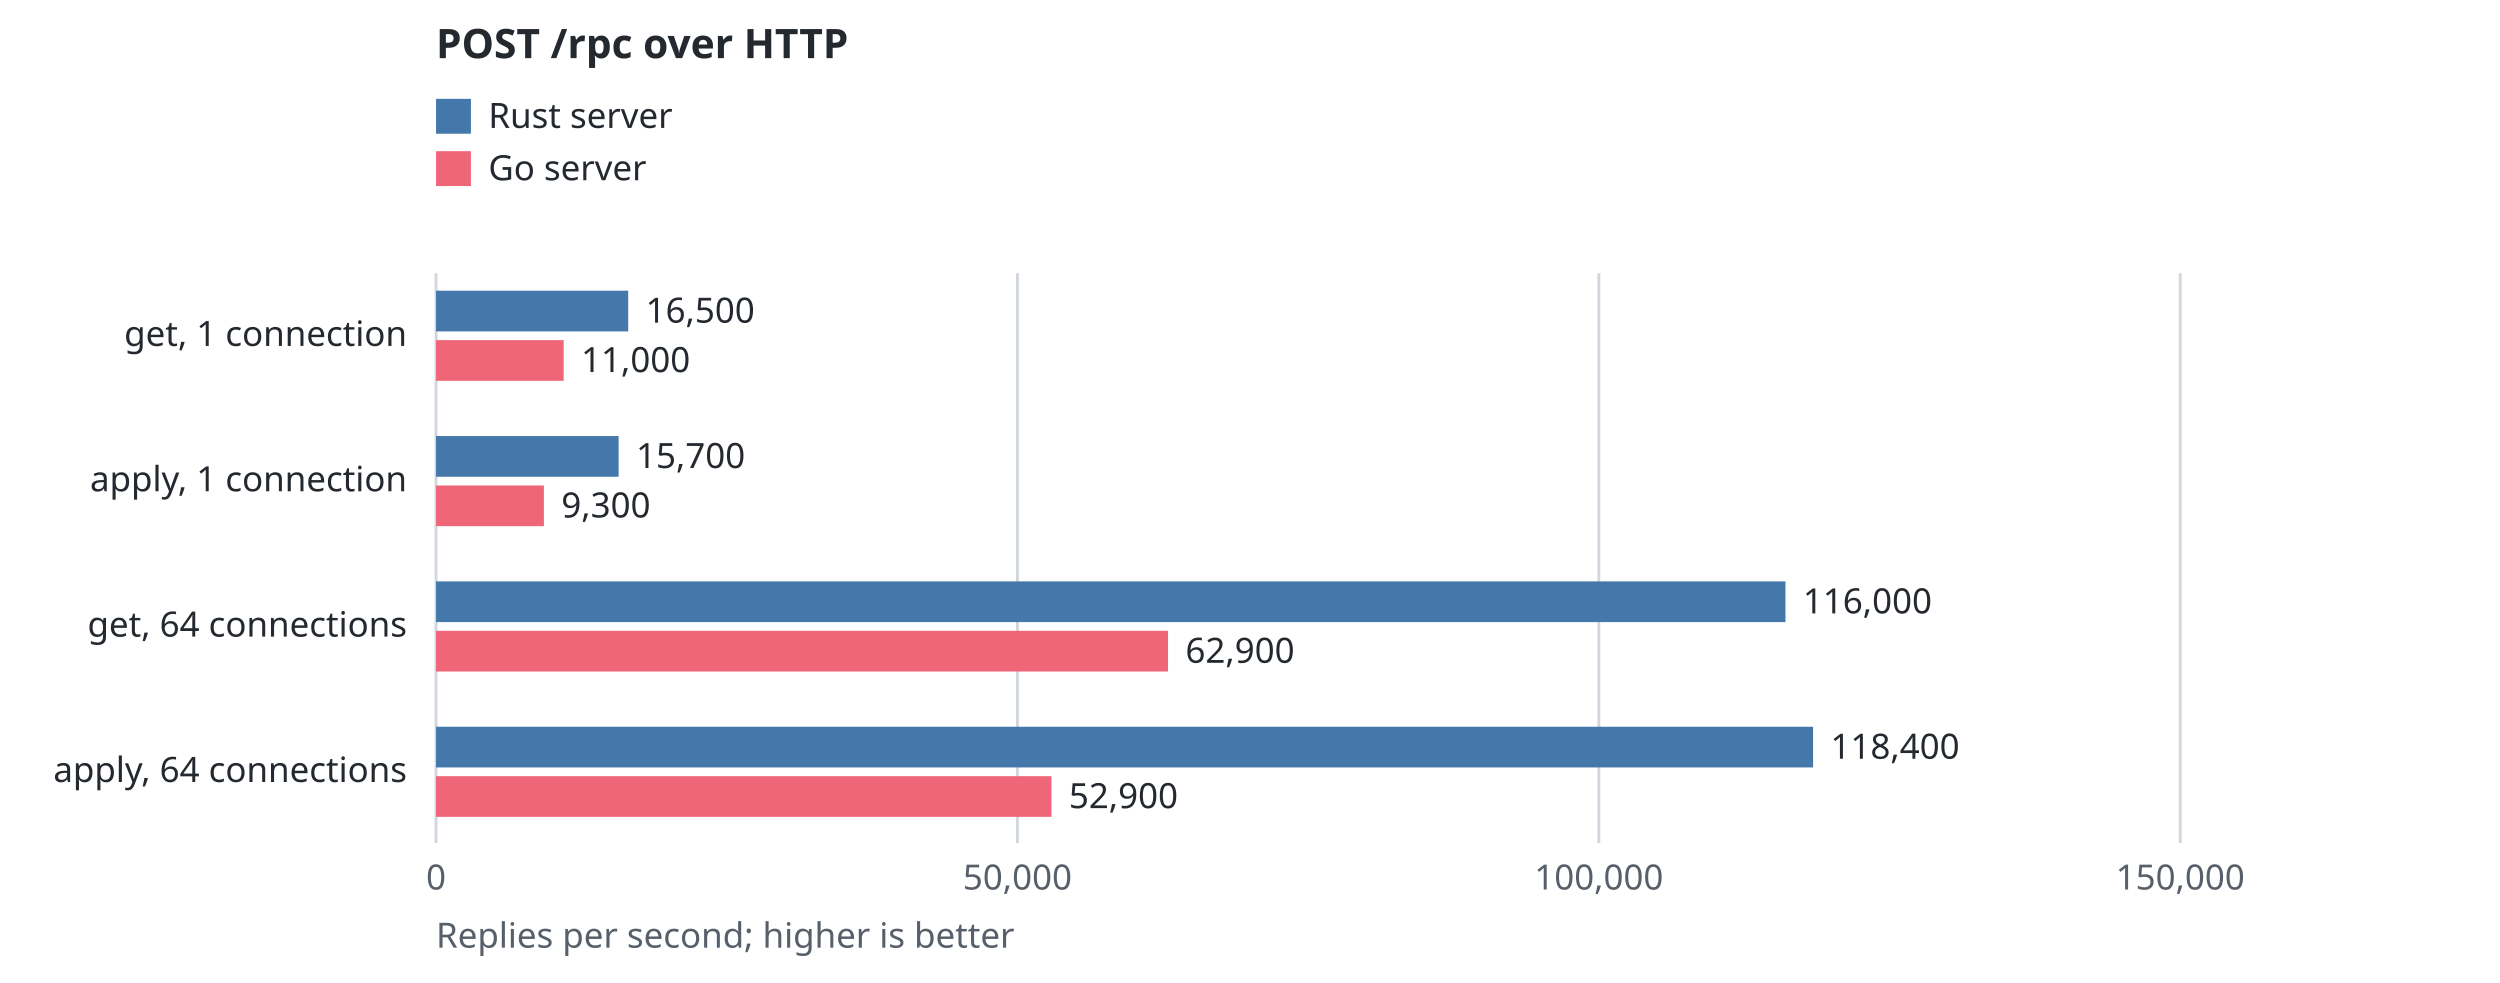
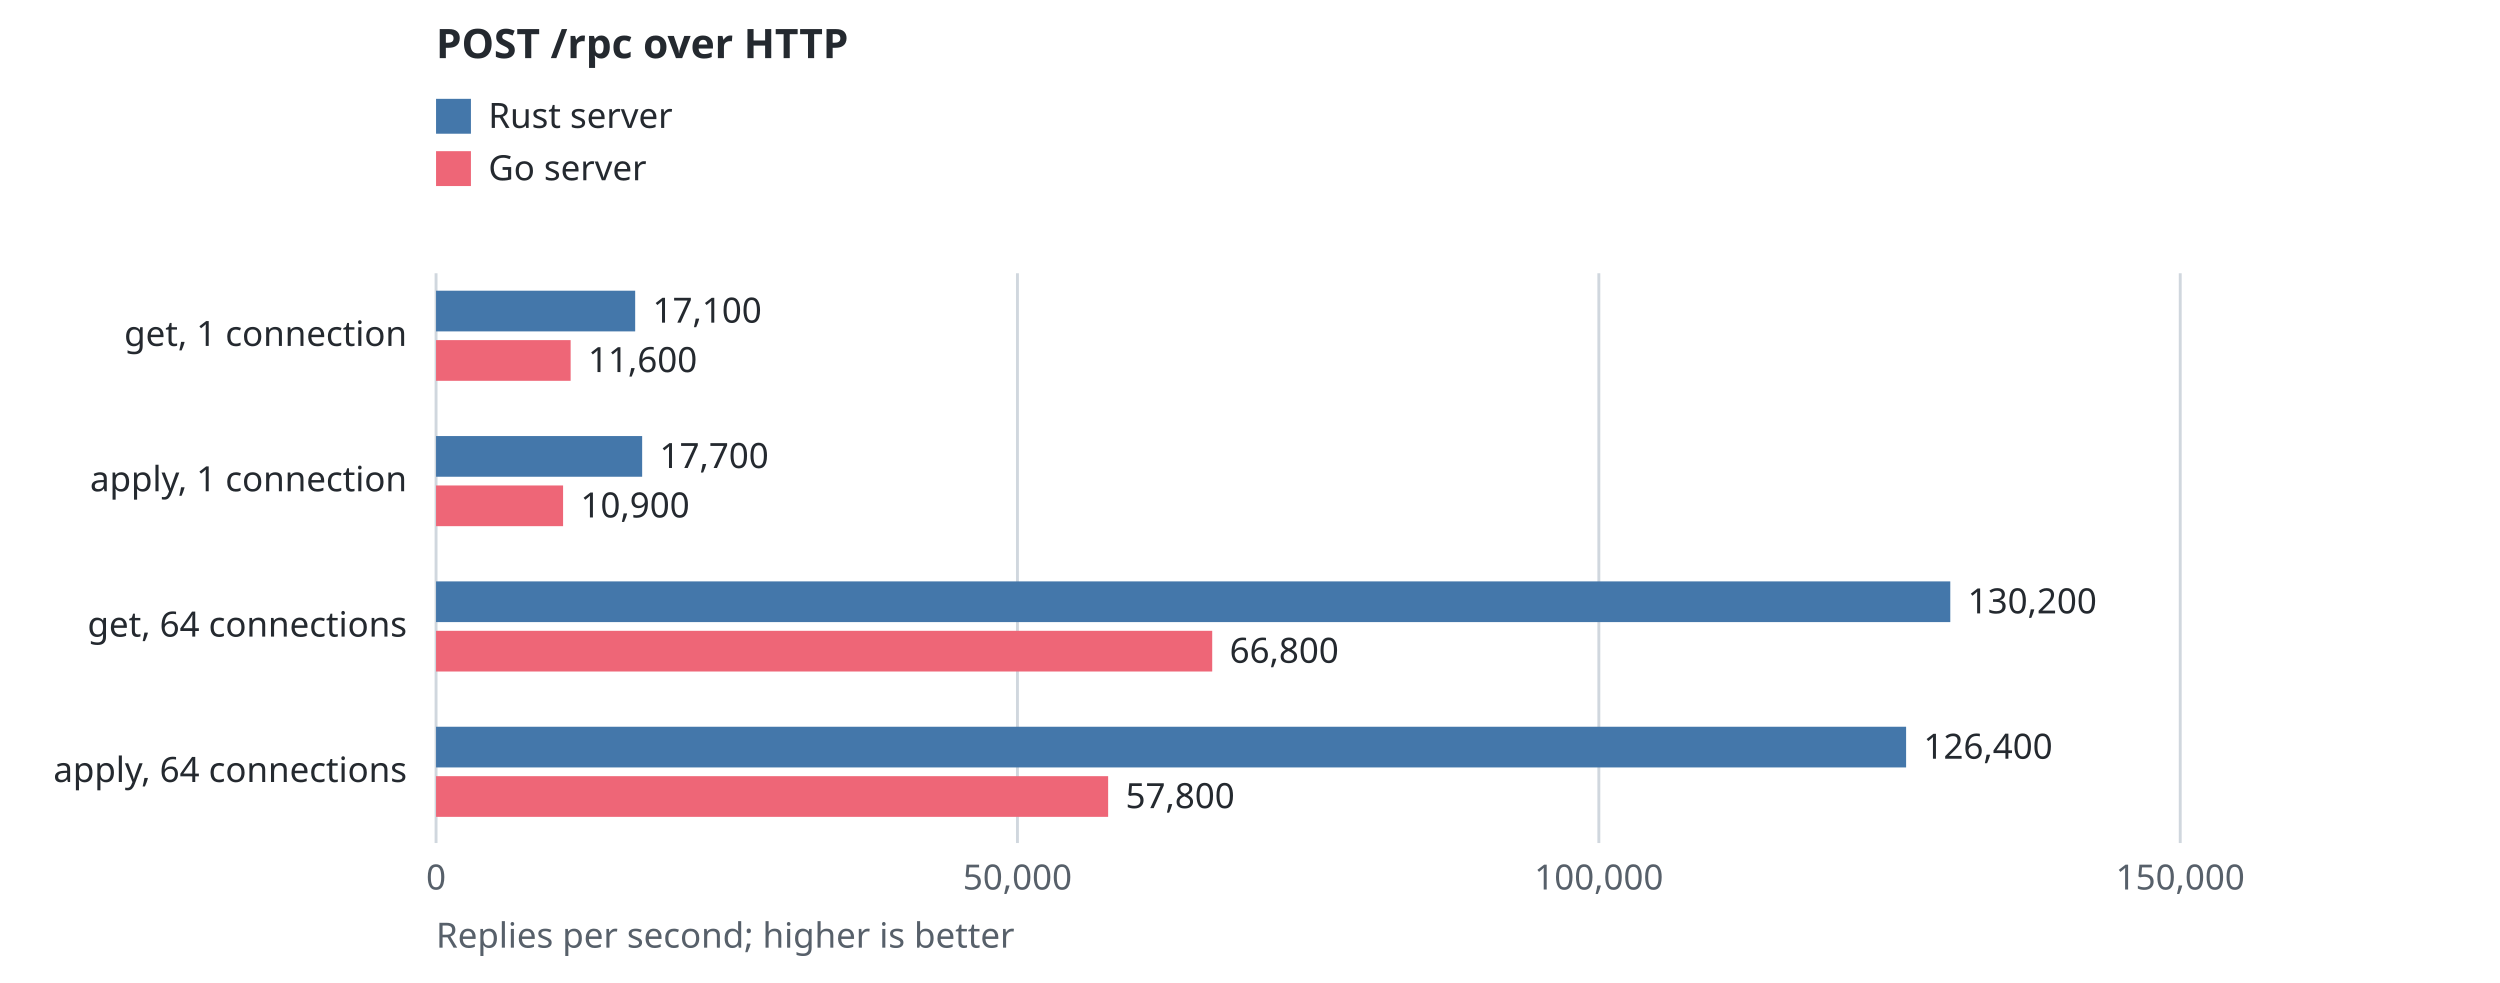
<svg xmlns="http://www.w3.org/2000/svg" viewBox="0 0 860 338" width="860" height="338" role="img">
  <style>text{font-family:system-ui,sans-serif;font-size:12px;fill:#24292f}.title{font-size:14px;font-weight:600}.grid{stroke:#d0d7de}.axis{fill:#57606a}@media(prefers-color-scheme:dark){text{fill:#e6edf3}.grid{stroke:#30363d}.axis{fill:#8b949e}}</style>
  <text class="title" x="150" y="20">POST /rpc over HTTP</text>
  <rect x="150" y="34" width="12" height="12" fill="#4477aa" />
  <text x="168" y="44">Rust server</text>
  <rect x="150" y="52" width="12" height="12" fill="#ee6677" />
  <text x="168" y="62">Go server</text>
  <line class="grid" x1="150.0" y1="94" x2="150.0" y2="290" />
  <text class="axis" x="150.0" y="306" text-anchor="middle">0</text>
  <line class="grid" x1="350.0" y1="94" x2="350.0" y2="290" />
  <text class="axis" x="350.0" y="306" text-anchor="middle">50,000</text>
  <line class="grid" x1="550.0" y1="94" x2="550.0" y2="290" />
  <text class="axis" x="550.0" y="306" text-anchor="middle">100,000</text>
  <line class="grid" x1="750.0" y1="94" x2="750.0" y2="290" />
  <text class="axis" x="750.0" y="306" text-anchor="middle">150,000</text>
  <text class="axis" x="150" y="326">Replies per second; higher is better</text>
-   <rect x="150" y="100" width="66.1" height="14" fill="#4477aa" />
-   <text x="222.1" y="111">16,500</text>
-   <rect x="150" y="117" width="43.9" height="14" fill="#ee6677" />
-   <text x="199.9" y="128">11,000</text>
+   <rect x="150" y="100" width="68.5" height="14" fill="#4477aa" />
+   <text x="224.5" y="111">17,100</text>
+   <rect x="150" y="117" width="46.3" height="14" fill="#ee6677" />
+   <text x="202.3" y="128">11,600</text>
  <text x="140" y="119" text-anchor="end">get, 1 connection</text>
-   <rect x="150" y="150" width="62.8" height="14" fill="#4477aa" />
-   <text x="218.8" y="161">15,700</text>
-   <rect x="150" y="167" width="37.1" height="14" fill="#ee6677" />
-   <text x="193.1" y="178">9,300</text>
+   <rect x="150" y="150" width="70.9" height="14" fill="#4477aa" />
+   <text x="226.9" y="161">17,700</text>
+   <rect x="150" y="167" width="43.7" height="14" fill="#ee6677" />
+   <text x="199.7" y="178">10,900</text>
  <text x="140" y="169" text-anchor="end">apply, 1 connection</text>
-   <rect x="150" y="200" width="464.2" height="14" fill="#4477aa" />
-   <text x="620.2" y="211">116,000</text>
-   <rect x="150" y="217" width="251.8" height="14" fill="#ee6677" />
-   <text x="407.8" y="228">62,900</text>
+   <rect x="150" y="200" width="520.9" height="14" fill="#4477aa" />
+   <text x="676.9" y="211">130,200</text>
+   <rect x="150" y="217" width="267.0" height="14" fill="#ee6677" />
+   <text x="423.0" y="228">66,800</text>
  <text x="140" y="219" text-anchor="end">get, 64 connections</text>
-   <rect x="150" y="250" width="473.7" height="14" fill="#4477aa" />
-   <text x="629.7" y="261">118,400</text>
-   <rect x="150" y="267" width="211.7" height="14" fill="#ee6677" />
-   <text x="367.7" y="278">52,900</text>
+   <rect x="150" y="250" width="505.7" height="14" fill="#4477aa" />
+   <text x="661.7" y="261">126,400</text>
+   <rect x="150" y="267" width="231.2" height="14" fill="#ee6677" />
+   <text x="387.2" y="278">57,800</text>
  <text x="140" y="269" text-anchor="end">apply, 64 connections</text>
</svg>
